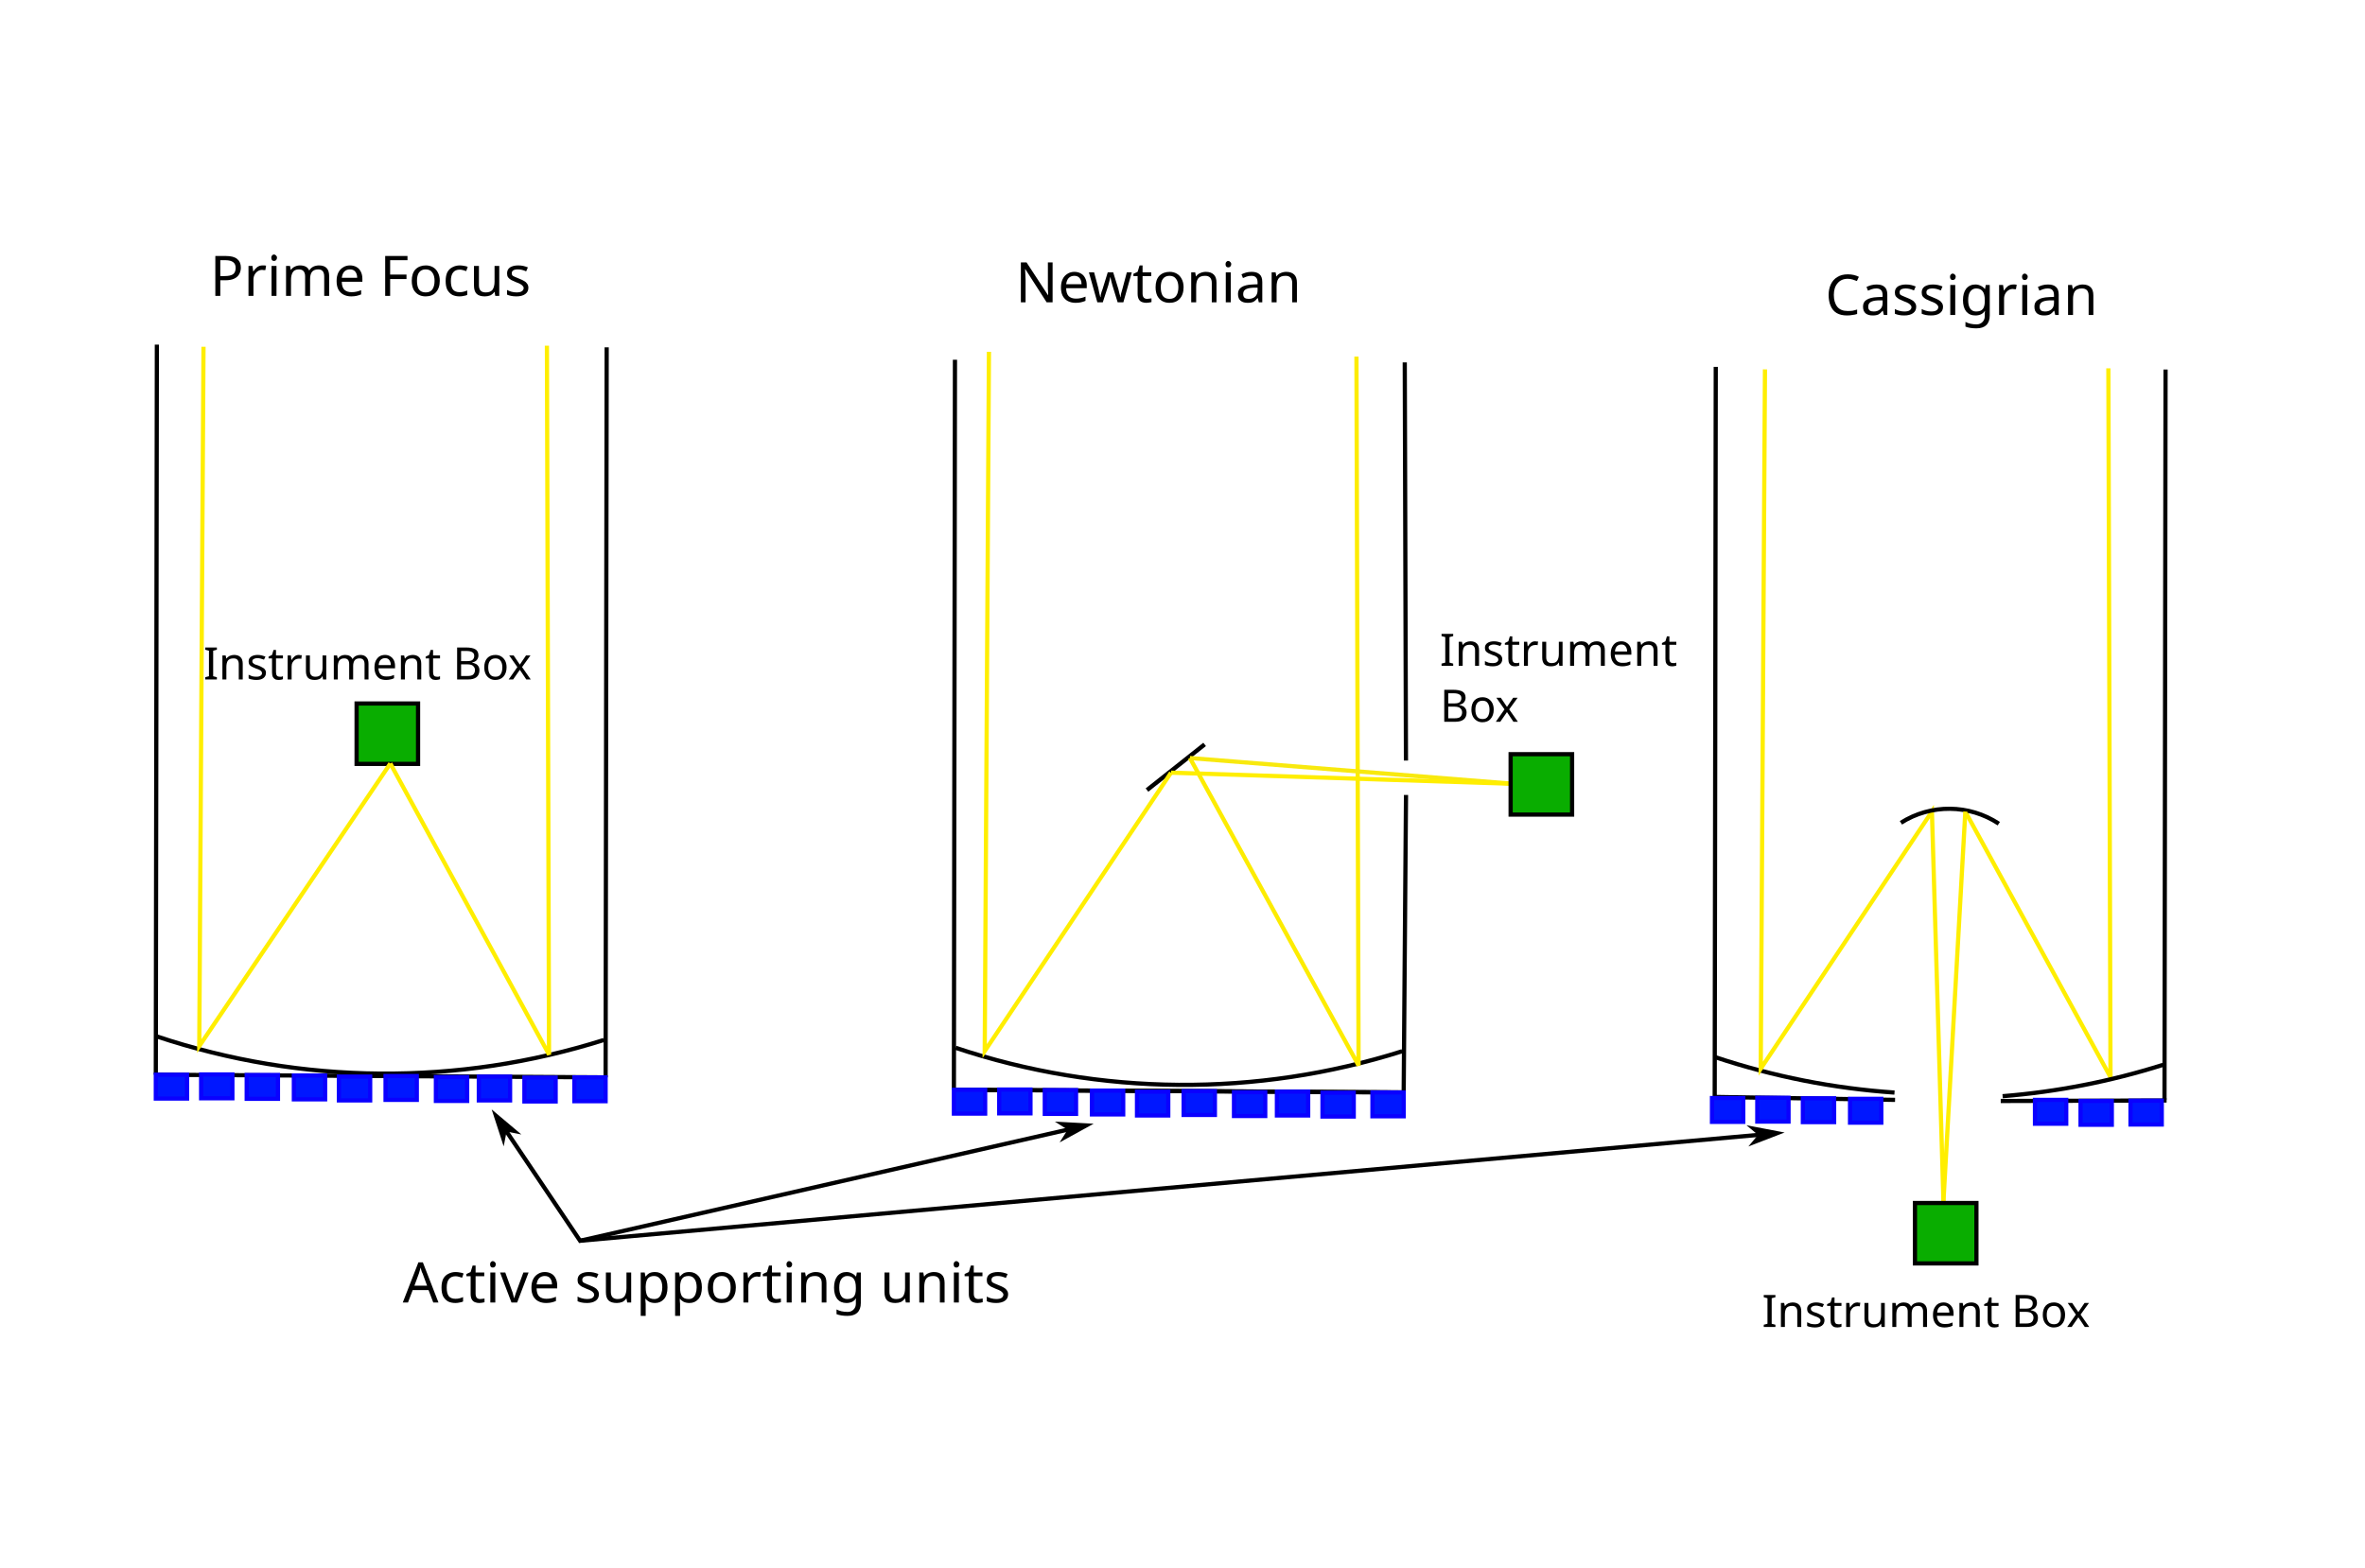
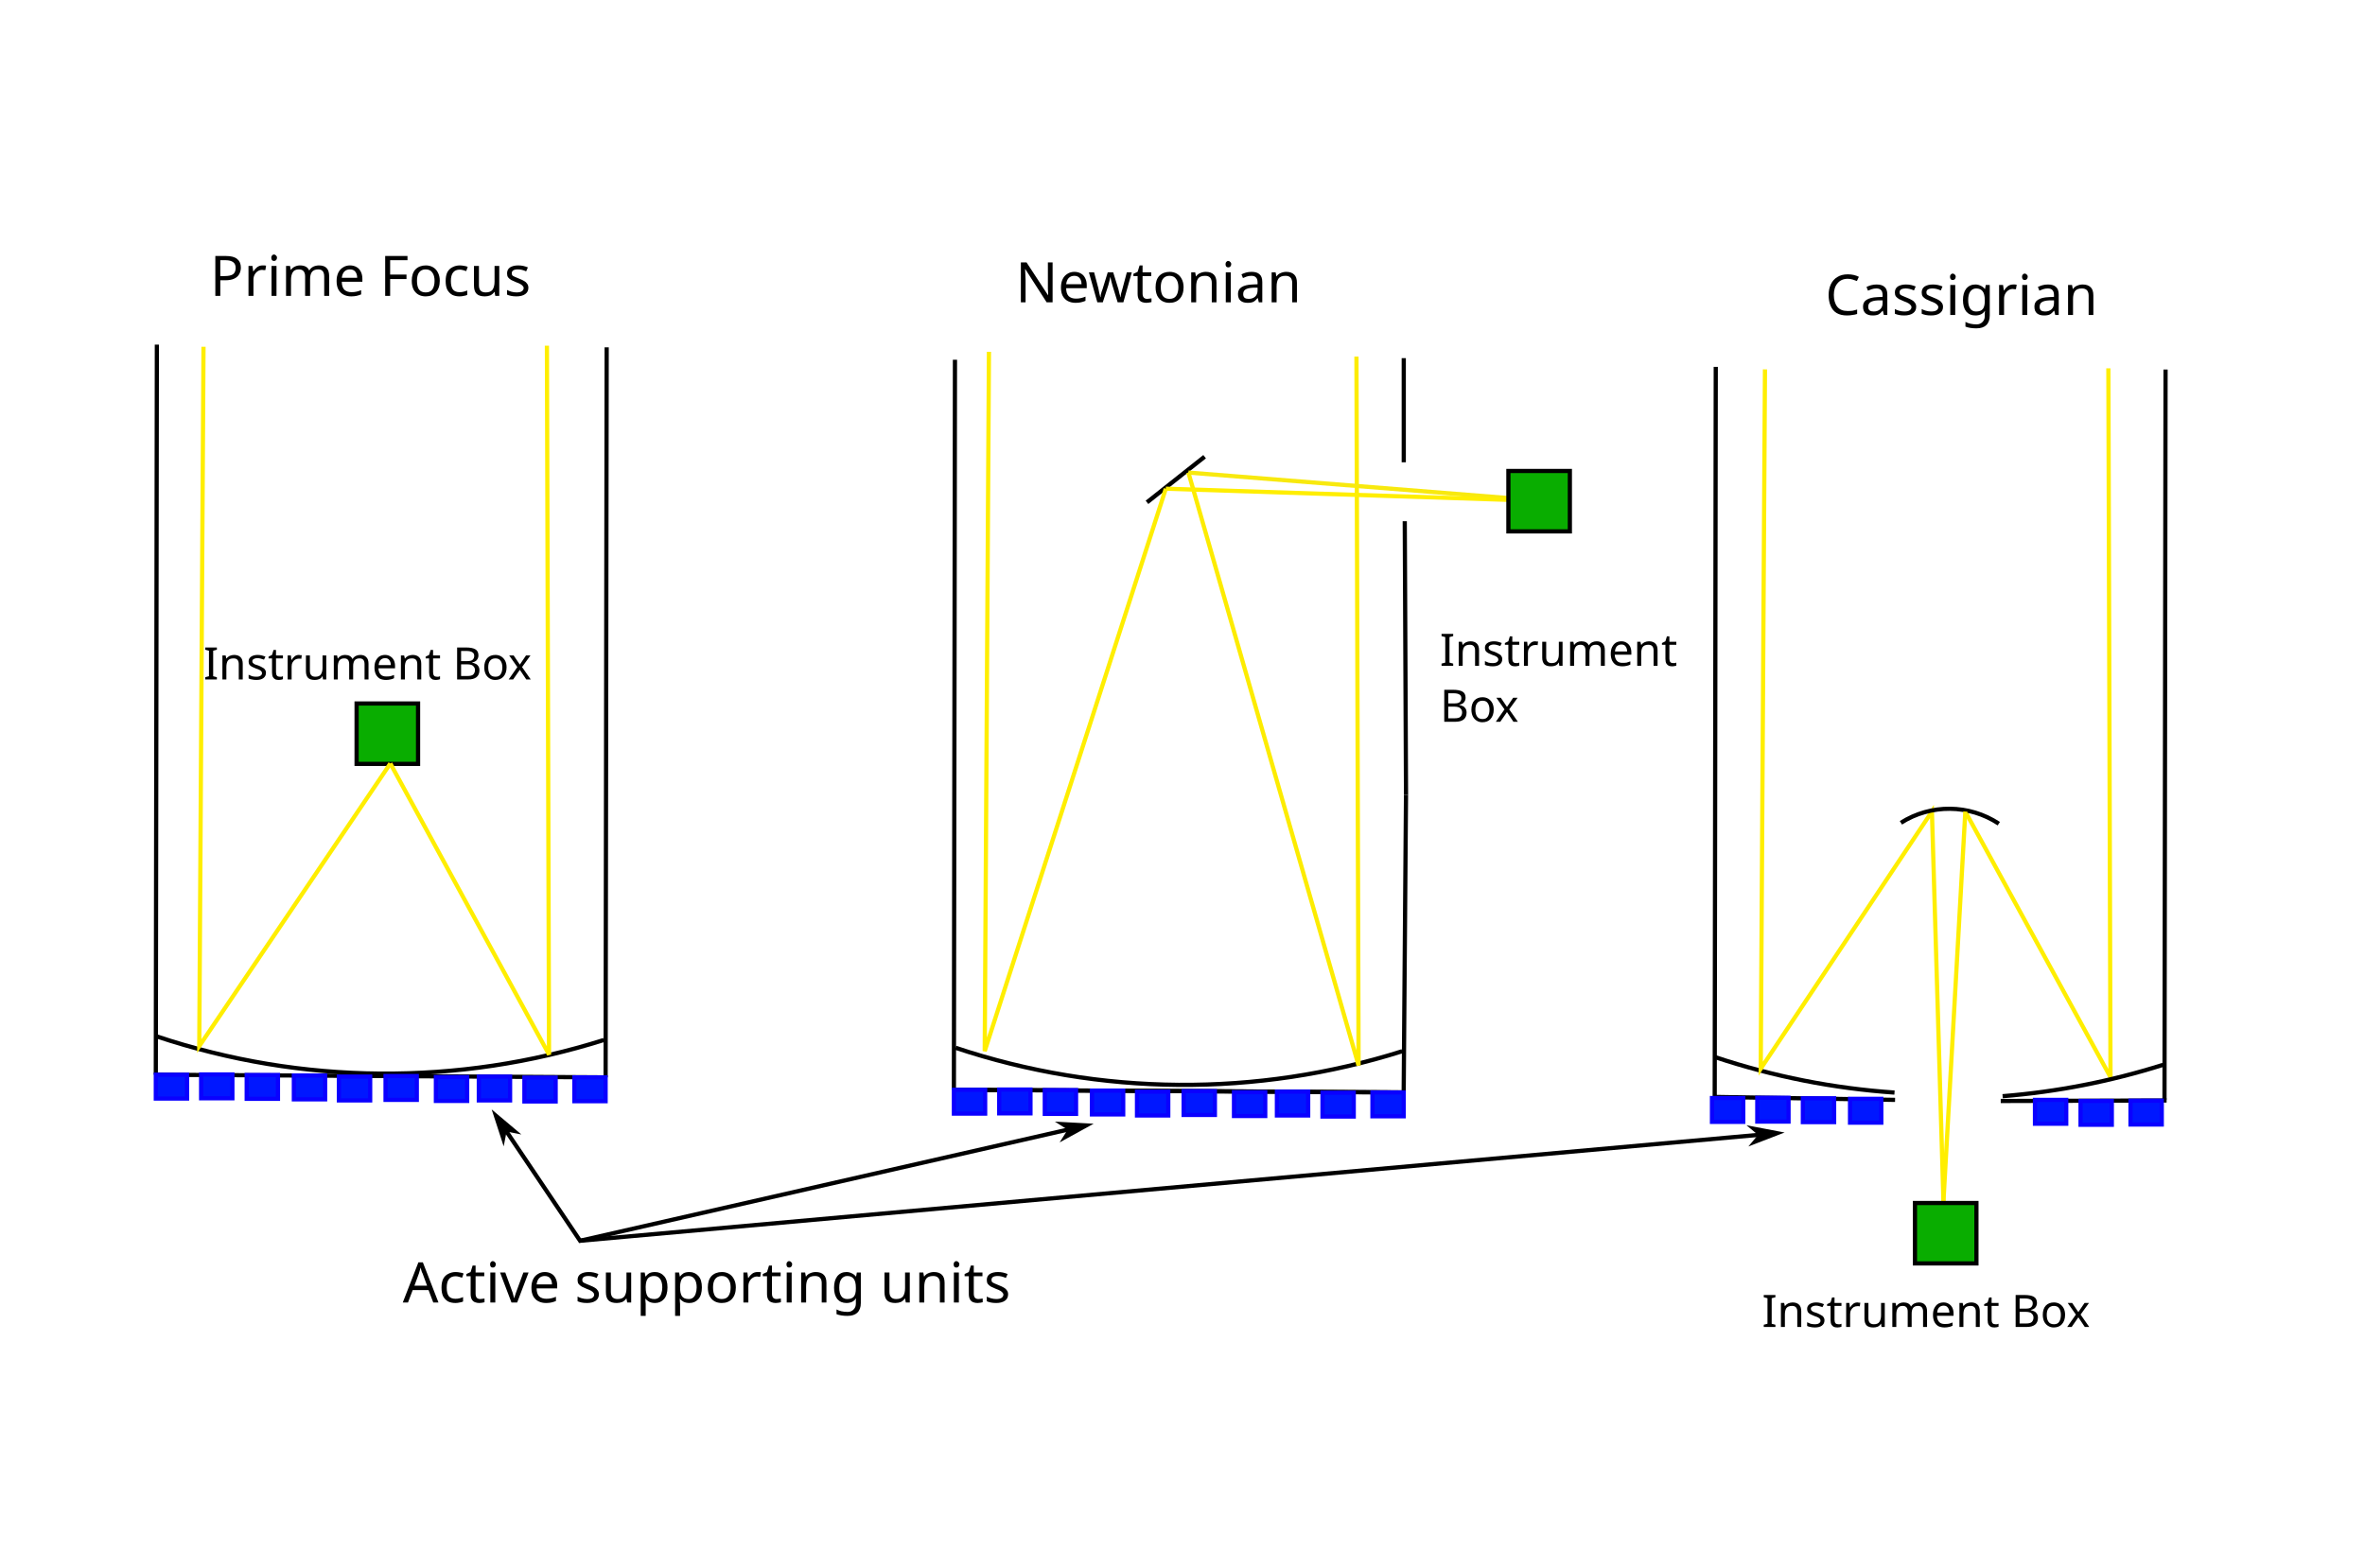
<svg xmlns="http://www.w3.org/2000/svg" width="149.091mm" height="98.841mm" viewBox="0 0 149.091 98.841" version="1.1" id="svg8">
  <defs id="defs2">
    <marker orient="auto" refY="0.0" refX="0.0" id="Arrow1Mstart" style="overflow:visible">
      <path id="path1326" d="M 0.0,0.0 L 5.0,-5.0 L -12.5,0.0 L 5.0,5.0 L 0.0,0.0 z " style="fill-rule:evenodd;stroke:#000000;stroke-width:1pt;stroke-opacity:1;fill:#000000;fill-opacity:1" transform="scale(0.4) translate(10,0)" />
    </marker>
    <marker orient="auto" refY="0.0" refX="0.0" id="marker1602" style="overflow:visible;">
      <path id="path1600" d="M 0.0,0.0 L 5.0,-5.0 L -12.5,0.0 L 5.0,5.0 L 0.0,0.0 z " style="fill-rule:evenodd;stroke:#000000;stroke-width:1pt;stroke-opacity:1;fill:#000000;fill-opacity:1" transform="scale(0.4) rotate(180) translate(10,0)" />
    </marker>
    <marker orient="auto" refY="0.0" refX="0.0" id="marker1586" style="overflow:visible;">
      <path id="path1584" d="M 0.0,0.0 L 5.0,-5.0 L -12.5,0.0 L 5.0,5.0 L 0.0,0.0 z " style="fill-rule:evenodd;stroke:#000000;stroke-width:1pt;stroke-opacity:1;fill:#000000;fill-opacity:1" transform="scale(0.4) rotate(180) translate(10,0)" />
    </marker>
    <marker orient="auto" refY="0.0" refX="0.0" id="Arrow1Mend" style="overflow:visible;">
      <path id="path1329" d="M 0.0,0.0 L 5.0,-5.0 L -12.5,0.0 L 5.0,5.0 L 0.0,0.0 z " style="fill-rule:evenodd;stroke:#000000;stroke-width:1pt;stroke-opacity:1;fill:#000000;fill-opacity:1" transform="scale(0.4) rotate(180) translate(10,0)" />
    </marker>
    <marker orient="auto" refY="0" refX="0" id="Arrow1Send" style="overflow:visible">
      <path id="path1020" d="M 0,0 5,-5 -12.5,0 5,5 Z" style="fill:#7e7e7e;fill-opacity:1;fill-rule:evenodd;stroke:#7e7e7e;stroke-width:1pt;stroke-opacity:1" transform="matrix(-0.2,0,0,-0.2,-1.2,0)" />
    </marker>
    <marker orient="auto" refY="0" refX="0" id="Arrow1Sstart" style="overflow:visible">
      <path id="path1017" d="M 0,0 5,-5 -12.5,0 5,5 Z" style="fill:#7e7e7e;fill-opacity:1;fill-rule:evenodd;stroke:#7e7e7e;stroke-width:1pt;stroke-opacity:1" transform="matrix(0.2,0,0,0.2,1.2,0)" />
    </marker>
    <marker orient="auto" refY="0" refX="0" id="Arrow1Sstart-3" style="overflow:visible">
      <path id="path1017-6" d="M 0,0 5,-5 -12.5,0 5,5 Z" style="fill:#7e7e7e;fill-opacity:1;fill-rule:evenodd;stroke:#7e7e7e;stroke-width:1pt;stroke-opacity:1" transform="matrix(0.2,0,0,0.2,1.2,0)" />
    </marker>
    <marker orient="auto" refY="0" refX="0" id="Arrow1Send-0" style="overflow:visible">
      <path id="path1020-6" d="M 0,0 5,-5 -12.5,0 5,5 Z" style="fill:#7e7e7e;fill-opacity:1;fill-rule:evenodd;stroke:#7e7e7e;stroke-width:1pt;stroke-opacity:1" transform="matrix(-0.2,0,0,-0.2,-1.2,0)" />
    </marker>
  </defs>
  <g id="layer1" transform="translate(-11.58497,-186.6307)">
    <path style="fill:none;stroke:#000000;stroke-width:0.265px;stroke-linecap:butt;stroke-linejoin:miter;stroke-opacity:1" d="m 21.474,208.364 -0.067,46.037" id="path873" />
    <path style="fill:none;stroke:#000000;stroke-width:0.265px;stroke-linecap:butt;stroke-linejoin:miter;stroke-opacity:1" d="m 49.83,208.532 -0.067,46.037" id="path873-3" />
    <path style="fill:none;stroke:#000000;stroke-width:0.265px;stroke-linecap:butt;stroke-linejoin:miter;stroke-opacity:1" d="m 21.407,254.402 28.356,0.167" id="path890" />
    <path style="fill:none;stroke:#000000;stroke-width:0.265px;stroke-linecap:butt;stroke-linejoin:miter;stroke-opacity:1" d="m 71.786,209.315 -0.067,46.037" id="path873-6" />
-     <path style="fill:none;stroke:#000000;stroke-width:0.265px;stroke-linecap:butt;stroke-linejoin:miter;stroke-opacity:1" d="m 100.142,209.482 0.075,25.107" id="path873-3-7" />
+     <path style="fill:none;stroke:#000000;stroke-width:0.265px;stroke-linecap:butt;stroke-linejoin:miter;stroke-opacity:1" d="m 100.142,219.499 0.079,17.261" id="path873-3-7" />
    <path style="fill:none;stroke:#000000;stroke-width:0.265px;stroke-linecap:butt;stroke-linejoin:miter;stroke-opacity:1" d="m 71.719,255.353 28.356,0.167" id="path890-5" />
    <path style="fill:none;stroke:#000000;stroke-width:0.265px;stroke-linecap:butt;stroke-linejoin:miter;stroke-opacity:1" d="m 119.748,209.765 -0.067,46.037" id="path873-35" />
    <path style="fill:none;stroke:#000000;stroke-width:0.265px;stroke-linecap:butt;stroke-linejoin:miter;stroke-opacity:1" d="m 148.103,209.932 -0.067,46.037" id="path873-3-6" />
    <path style="fill:none;stroke:#000000;stroke-width:0.265px;stroke-linecap:butt;stroke-linejoin:miter;stroke-opacity:1" d="m 119.681,255.802 11.37,0.186" id="path890-2" />
    <rect style="fill:#09ad00;fill-opacity:1;stroke:#000000;stroke-width:0.265;stroke-linejoin:miter;stroke-miterlimit:4;stroke-dasharray:none;stroke-dashoffset:0;stroke-opacity:1;paint-order:fill markers stroke" id="rect923" width="3.875" height="3.809" x="34.065" y="230.992" />
    <path style="fill:none;fill-opacity:1;stroke:#000000;stroke-width:0.265;stroke-linejoin:miter;stroke-miterlimit:4;stroke-dasharray:none;stroke-dashoffset:0;stroke-opacity:1;paint-order:fill markers stroke" id="path925" d="M 49.648,252.213 A 45.569,45.569 0 0 1 21.496,251.996" />
    <path style="fill:none;fill-opacity:1;stroke:#000000;stroke-width:0.265;stroke-linejoin:miter;stroke-miterlimit:4;stroke-dasharray:none;stroke-dashoffset:0;stroke-opacity:1;paint-order:fill markers stroke" id="path925-9" d="M 99.98,252.921 A 45.569,45.569 0 0 1 71.828,252.704" />
    <path style="fill:none;fill-opacity:1;stroke:#000000;stroke-width:0.265;stroke-linejoin:miter;stroke-miterlimit:4;stroke-dasharray:none;stroke-dashoffset:0;stroke-opacity:1;paint-order:fill markers stroke" id="path925-1" d="m 131.016,255.528 a 45.569,45.569 0 0 1 -11.297,-2.232" />
    <path style="fill:none;stroke:#ffee00;stroke-width:0.265px;stroke-linecap:butt;stroke-linejoin:miter;stroke-opacity:1" d="M 24.414,208.498 24.147,252.598 36.192,234.777" id="path948" />
    <path style="fill:none;stroke:#ffee00;stroke-width:0.265px;stroke-linecap:butt;stroke-linejoin:miter;stroke-opacity:1" d="M 46.063,208.431 46.196,253.132 36.192,234.777" id="path950" />
-     <path style="fill:none;stroke:#000000;stroke-width:0.269px;stroke-linecap:butt;stroke-linejoin:miter;stroke-opacity:1" d="m 83.892,236.451 3.633,-2.878" id="path955" />
-     <path style="fill:none;stroke:#fdec00;stroke-width:0.265px;stroke-linecap:butt;stroke-linejoin:miter;stroke-opacity:1" d="m 97.096,209.117 0.134,44.701 -10.632,-19.386" id="path950-2" />
-     <path style="fill:none;stroke:#ffee00;stroke-width:0.265px;stroke-linecap:butt;stroke-linejoin:miter;stroke-opacity:1" d="m 73.929,208.816 -0.267,44.099 11.746,-17.561" id="path948-7" />
+     <path style="fill:none;stroke:#000000;stroke-width:0.269px;stroke-linecap:butt;stroke-linejoin:miter;stroke-opacity:1" d="m 83.892,218.308 3.633,-2.878" id="path955" />
+     <path style="fill:none;stroke:#fdec00;stroke-width:0.265px;stroke-linecap:butt;stroke-linejoin:miter;stroke-opacity:1" d="M 97.096,209.117 97.23,253.818 86.503,216.431" id="path950-2" />
+     <path style="fill:none;stroke:#ffee00;stroke-width:0.265px;stroke-linecap:butt;stroke-linejoin:miter;stroke-opacity:1" d="m 73.929,208.816 -0.267,44.099 11.415,-35.467" id="path948-7" />
    <path style="fill:none;stroke:#000000;stroke-width:0.265px;stroke-linecap:butt;stroke-linejoin:miter;stroke-opacity:1" d="M 86.564,234.983 Z" id="path987" />
-     <path style="fill:none;stroke:#f8e90e;stroke-width:0.265px;stroke-linecap:butt;stroke-linejoin:miter;stroke-opacity:1" d="m 86.597,234.432 20.436,1.628" id="path989" />
-     <path style="fill:none;stroke:#ffee00;stroke-width:0.265px;stroke-linecap:butt;stroke-linejoin:miter;stroke-opacity:1" d="m 85.408,235.355 21.626,0.705" id="path991" />
+     <path style="fill:none;stroke:#f8e90e;stroke-width:0.265px;stroke-linecap:butt;stroke-linejoin:miter;stroke-opacity:1" d="m 86.503,216.431 20.436,1.628" id="path989" />
+     <path style="fill:none;stroke:#ffee00;stroke-width:0.265px;stroke-linecap:butt;stroke-linejoin:miter;stroke-opacity:1" d="m 85.077,217.448 21.626,0.705" id="path991" />
    <path style="fill:none;stroke:#000000;stroke-width:0.265px;stroke-linecap:butt;stroke-linejoin:miter;stroke-opacity:1" d="m 100.22,236.76 -0.146,18.759" id="path993" />
    <path style="fill:none;stroke:#ffee00;stroke-width:0.265px;stroke-linecap:butt;stroke-linejoin:miter;stroke-opacity:1" d="m 122.85,209.923 -0.267,44.099 10.792,-16.217 0.726,24.592" id="path948-9" />
    <path style="fill:none;stroke:#ffee00;stroke-width:0.265px;stroke-linecap:butt;stroke-linejoin:miter;stroke-opacity:1" d="m 144.498,209.857 0.134,44.701 -9.153,-16.752" id="path950-3" />
    <path style="fill:none;fill-opacity:1;stroke:#000000;stroke-width:0.265;stroke-linejoin:miter;stroke-miterlimit:4;stroke-dasharray:none;stroke-dashoffset:0;stroke-opacity:1;paint-order:fill markers stroke" id="path1040" d="m 131.419,238.515 a 5.679,5.679 0 0 1 6.172,0.056" />
    <path style="fill:none;fill-opacity:1;stroke:#000000;stroke-width:0.265;stroke-linejoin:miter;stroke-miterlimit:4;stroke-dasharray:none;stroke-dashoffset:0;stroke-opacity:1;paint-order:fill markers stroke" id="path925-1-6" d="m 147.938,253.78 a 45.569,45.569 0 0 1 -10.107,1.976" />
    <path style="fill:none;stroke:#000000;stroke-width:0.265px;stroke-linecap:butt;stroke-linejoin:miter;stroke-opacity:1" d="m 137.712,256.058 10.456,-0.032" id="path1057" />
    <path style="fill:none;stroke:#ffee00;stroke-width:0.265px;stroke-linecap:butt;stroke-linejoin:miter;stroke-opacity:1" d="m 135.48,237.806 -1.379,24.592" id="path1059" />
    <rect style="fill:#09ad00;fill-opacity:1;stroke:#000000;stroke-width:0.265;stroke-linejoin:miter;stroke-miterlimit:4;stroke-dasharray:none;stroke-dashoffset:0;stroke-opacity:1;paint-order:fill markers stroke" id="rect923-0" width="3.875" height="3.809" x="132.305" y="262.492" />
    <rect style="fill:#0017ff;fill-opacity:1;stroke:#0a00ff;stroke-width:0.265;stroke-linejoin:miter;stroke-miterlimit:4;stroke-dasharray:none;stroke-dashoffset:0;stroke-opacity:1;paint-order:fill markers stroke" id="rect1076" width="1.971" height="1.503" x="21.407" y="254.402" />
    <rect style="fill:#0017ff;fill-opacity:1;stroke:#0a00ff;stroke-width:0.265;stroke-linejoin:miter;stroke-miterlimit:4;stroke-dasharray:none;stroke-dashoffset:0;stroke-opacity:1;paint-order:fill markers stroke" id="rect1076-6" width="1.971" height="1.503" x="24.264" y="254.385" />
    <rect style="fill:#0017ff;fill-opacity:1;stroke:#0a00ff;stroke-width:0.265;stroke-linejoin:miter;stroke-miterlimit:4;stroke-dasharray:none;stroke-dashoffset:0;stroke-opacity:1;paint-order:fill markers stroke" id="rect1076-6-2" width="1.971" height="1.503" x="27.137" y="254.418" />
    <rect style="fill:#0017ff;fill-opacity:1;stroke:#0a00ff;stroke-width:0.265;stroke-linejoin:miter;stroke-miterlimit:4;stroke-dasharray:none;stroke-dashoffset:0;stroke-opacity:1;paint-order:fill markers stroke" id="rect1076-6-6" width="1.971" height="1.503" x="30.11" y="254.452" />
    <rect style="fill:#0017ff;fill-opacity:1;stroke:#0a00ff;stroke-width:0.265;stroke-linejoin:miter;stroke-miterlimit:4;stroke-dasharray:none;stroke-dashoffset:0;stroke-opacity:1;paint-order:fill markers stroke" id="rect1076-6-1" width="1.971" height="1.503" x="32.95" y="254.519" />
    <rect style="fill:#0017ff;fill-opacity:1;stroke:#0a00ff;stroke-width:0.265;stroke-linejoin:miter;stroke-miterlimit:4;stroke-dasharray:none;stroke-dashoffset:0;stroke-opacity:1;paint-order:fill markers stroke" id="rect1076-6-8" width="1.971" height="1.503" x="35.89" y="254.485" />
    <rect style="fill:#0017ff;fill-opacity:1;stroke:#0a00ff;stroke-width:0.265;stroke-linejoin:miter;stroke-miterlimit:4;stroke-dasharray:none;stroke-dashoffset:0;stroke-opacity:1;paint-order:fill markers stroke" id="rect1076-6-7" width="1.971" height="1.503" x="39.064" y="254.552" />
    <rect style="fill:#0017ff;fill-opacity:1;stroke:#0a00ff;stroke-width:0.265;stroke-linejoin:miter;stroke-miterlimit:4;stroke-dasharray:none;stroke-dashoffset:0;stroke-opacity:1;paint-order:fill markers stroke" id="rect1076-6-9" width="1.971" height="1.503" x="41.77" y="254.519" />
    <rect style="fill:#0017ff;fill-opacity:1;stroke:#0a00ff;stroke-width:0.265;stroke-linejoin:miter;stroke-miterlimit:4;stroke-dasharray:none;stroke-dashoffset:0;stroke-opacity:1;paint-order:fill markers stroke" id="rect1076-6-20" width="1.971" height="1.503" x="44.643" y="254.585" />
    <rect style="fill:#0017ff;fill-opacity:1;stroke:#0a00ff;stroke-width:0.265;stroke-linejoin:miter;stroke-miterlimit:4;stroke-dasharray:none;stroke-dashoffset:0;stroke-opacity:1;paint-order:fill markers stroke" id="rect1076-6-23" width="1.971" height="1.503" x="47.792" y="254.569" />
    <path style="fill:none;stroke:#000000;stroke-width:0.265px;stroke-linecap:butt;stroke-linejoin:miter;stroke-opacity:1" d="m 71.719,255.352 28.356,0.167" id="path890-7" />
    <rect style="fill:#0017ff;fill-opacity:1;stroke:#0a00ff;stroke-width:0.265;stroke-linejoin:miter;stroke-miterlimit:4;stroke-dasharray:none;stroke-dashoffset:0;stroke-opacity:1;paint-order:fill markers stroke" id="rect1076-5" width="1.971" height="1.503" x="71.719" y="255.352" />
    <rect style="fill:#0017ff;fill-opacity:1;stroke:#0a00ff;stroke-width:0.265;stroke-linejoin:miter;stroke-miterlimit:4;stroke-dasharray:none;stroke-dashoffset:0;stroke-opacity:1;paint-order:fill markers stroke" id="rect1076-6-92" width="1.971" height="1.503" x="74.576" y="255.336" />
    <rect style="fill:#0017ff;fill-opacity:1;stroke:#0a00ff;stroke-width:0.265;stroke-linejoin:miter;stroke-miterlimit:4;stroke-dasharray:none;stroke-dashoffset:0;stroke-opacity:1;paint-order:fill markers stroke" id="rect1076-6-2-2" width="1.971" height="1.503" x="77.449" y="255.369" />
    <rect style="fill:#0017ff;fill-opacity:1;stroke:#0a00ff;stroke-width:0.265;stroke-linejoin:miter;stroke-miterlimit:4;stroke-dasharray:none;stroke-dashoffset:0;stroke-opacity:1;paint-order:fill markers stroke" id="rect1076-6-6-8" width="1.971" height="1.503" x="80.422" y="255.403" />
    <rect style="fill:#0017ff;fill-opacity:1;stroke:#0a00ff;stroke-width:0.265;stroke-linejoin:miter;stroke-miterlimit:4;stroke-dasharray:none;stroke-dashoffset:0;stroke-opacity:1;paint-order:fill markers stroke" id="rect1076-6-1-9" width="1.971" height="1.503" x="83.262" y="255.469" />
    <rect style="fill:#0017ff;fill-opacity:1;stroke:#0a00ff;stroke-width:0.265;stroke-linejoin:miter;stroke-miterlimit:4;stroke-dasharray:none;stroke-dashoffset:0;stroke-opacity:1;paint-order:fill markers stroke" id="rect1076-6-8-7" width="1.971" height="1.503" x="86.202" y="255.436" />
    <rect style="fill:#0017ff;fill-opacity:1;stroke:#0a00ff;stroke-width:0.265;stroke-linejoin:miter;stroke-miterlimit:4;stroke-dasharray:none;stroke-dashoffset:0;stroke-opacity:1;paint-order:fill markers stroke" id="rect1076-6-7-3" width="1.971" height="1.503" x="89.376" y="255.503" />
    <rect style="fill:#0017ff;fill-opacity:1;stroke:#0a00ff;stroke-width:0.265;stroke-linejoin:miter;stroke-miterlimit:4;stroke-dasharray:none;stroke-dashoffset:0;stroke-opacity:1;paint-order:fill markers stroke" id="rect1076-6-9-6" width="1.971" height="1.503" x="92.082" y="255.469" />
    <rect style="fill:#0017ff;fill-opacity:1;stroke:#0a00ff;stroke-width:0.265;stroke-linejoin:miter;stroke-miterlimit:4;stroke-dasharray:none;stroke-dashoffset:0;stroke-opacity:1;paint-order:fill markers stroke" id="rect1076-6-20-1" width="1.971" height="1.503" x="94.955" y="255.536" />
    <rect style="fill:#0017ff;fill-opacity:1;stroke:#0a00ff;stroke-width:0.265;stroke-linejoin:miter;stroke-miterlimit:4;stroke-dasharray:none;stroke-dashoffset:0;stroke-opacity:1;paint-order:fill markers stroke" id="rect1076-6-23-2" width="1.971" height="1.503" x="98.104" y="255.52" />
    <rect style="fill:#0017ff;fill-opacity:1;stroke:#0a00ff;stroke-width:0.265;stroke-linejoin:miter;stroke-miterlimit:4;stroke-dasharray:none;stroke-dashoffset:0;stroke-opacity:1;paint-order:fill markers stroke" id="rect1076-3" width="1.971" height="1.503" x="119.509" y="255.872" />
    <rect style="fill:#0017ff;fill-opacity:1;stroke:#0a00ff;stroke-width:0.265;stroke-linejoin:miter;stroke-miterlimit:4;stroke-dasharray:none;stroke-dashoffset:0;stroke-opacity:1;paint-order:fill markers stroke" id="rect1076-6-19" width="1.971" height="1.503" x="122.365" y="255.855" />
    <rect style="fill:#0017ff;fill-opacity:1;stroke:#0a00ff;stroke-width:0.265;stroke-linejoin:miter;stroke-miterlimit:4;stroke-dasharray:none;stroke-dashoffset:0;stroke-opacity:1;paint-order:fill markers stroke" id="rect1076-6-2-4" width="1.971" height="1.503" x="125.238" y="255.888" />
    <rect style="fill:#0017ff;fill-opacity:1;stroke:#0a00ff;stroke-width:0.265;stroke-linejoin:miter;stroke-miterlimit:4;stroke-dasharray:none;stroke-dashoffset:0;stroke-opacity:1;paint-order:fill markers stroke" id="rect1076-6-6-7" width="1.971" height="1.503" x="128.212" y="255.922" />
    <rect style="fill:#0017ff;fill-opacity:1;stroke:#0a00ff;stroke-width:0.265;stroke-linejoin:miter;stroke-miterlimit:4;stroke-dasharray:none;stroke-dashoffset:0;stroke-opacity:1;paint-order:fill markers stroke" id="rect1076-6-9-0" width="1.971" height="1.503" x="139.871" y="255.989" />
    <rect style="fill:#0017ff;fill-opacity:1;stroke:#0a00ff;stroke-width:0.265;stroke-linejoin:miter;stroke-miterlimit:4;stroke-dasharray:none;stroke-dashoffset:0;stroke-opacity:1;paint-order:fill markers stroke" id="rect1076-6-20-3" width="1.971" height="1.503" x="142.744" y="256.055" />
    <rect style="fill:#0017ff;fill-opacity:1;stroke:#0a00ff;stroke-width:0.265;stroke-linejoin:miter;stroke-miterlimit:4;stroke-dasharray:none;stroke-dashoffset:0;stroke-opacity:1;paint-order:fill markers stroke" id="rect1076-6-23-6" width="1.971" height="1.503" x="145.893" y="256.039" />
    <text xml:space="preserve" style="font-style:normal;font-variant:normal;font-weight:normal;font-stretch:normal;font-size:3.528px;line-height:1.25;font-family:sans-serif;-inkscape-font-specification:'sans-serif, Normal';font-variant-ligatures:normal;font-variant-caps:normal;font-variant-numeric:normal;font-feature-settings:normal;text-align:start;letter-spacing:0px;word-spacing:0px;writing-mode:lr-tb;text-anchor:start;fill:#000000;fill-opacity:1;stroke:none;stroke-width:0.265" x="24.815" y="205.291" id="text1223">
      <tspan id="tspan1221" x="24.815" y="205.291" style="stroke-width:0.265">Prime Focus</tspan>
    </text>
    <text xml:space="preserve" style="font-style:normal;font-variant:normal;font-weight:normal;font-stretch:normal;font-size:3.528px;line-height:1.25;font-family:sans-serif;-inkscape-font-specification:'sans-serif, Normal';font-variant-ligatures:normal;font-variant-caps:normal;font-variant-numeric:normal;font-feature-settings:normal;text-align:start;letter-spacing:0px;word-spacing:0px;writing-mode:lr-tb;text-anchor:start;fill:#000000;fill-opacity:1;stroke:none;stroke-width:0.265" x="75.596" y="205.692" id="text1227">
      <tspan x="75.596" y="205.692" style="stroke-width:0.265" id="tspan1229">Newtonian</tspan>
    </text>
    <text xml:space="preserve" style="font-style:normal;font-variant:normal;font-weight:normal;font-stretch:normal;font-size:3.528px;line-height:1.25;font-family:sans-serif;-inkscape-font-specification:'sans-serif, Normal';font-variant-ligatures:normal;font-variant-caps:normal;font-variant-numeric:normal;font-feature-settings:normal;text-align:start;letter-spacing:0px;word-spacing:0px;writing-mode:lr-tb;text-anchor:start;fill:#000000;fill-opacity:1;stroke:none;stroke-width:0.265" x="126.644" y="206.494" id="text1235">
      <tspan x="126.644" y="206.494" style="stroke-width:0.265" id="tspan1237">Cassigrian</tspan>
    </text>
    <text xml:space="preserve" style="font-style:normal;font-variant:normal;font-weight:normal;font-stretch:normal;font-size:3.528px;line-height:1.25;font-family:sans-serif;-inkscape-font-specification:'sans-serif, Normal';font-variant-ligatures:normal;font-variant-caps:normal;font-variant-numeric:normal;font-feature-settings:normal;text-align:start;letter-spacing:0px;word-spacing:0px;writing-mode:lr-tb;text-anchor:start;fill:#000000;fill-opacity:1;stroke:none;stroke-width:0.265" x="24.414" y="229.479" id="text1243">
      <tspan id="tspan1241" x="24.414" y="229.479" style="font-size:2.822px;stroke-width:0.265">Instrument Box</tspan>
    </text>
    <text xml:space="preserve" style="font-style:normal;font-variant:normal;font-weight:normal;font-stretch:normal;font-size:3.528px;line-height:1.25;font-family:sans-serif;-inkscape-font-specification:'sans-serif, Normal';font-variant-ligatures:normal;font-variant-caps:normal;font-variant-numeric:normal;font-feature-settings:normal;text-align:start;letter-spacing:0px;word-spacing:0px;writing-mode:lr-tb;text-anchor:start;fill:#000000;fill-opacity:1;stroke:none;stroke-width:0.265" x="122.666" y="270.311" id="text1243-1">
      <tspan id="tspan1241-0" x="122.666" y="270.311" style="font-size:2.822px;stroke-width:0.265">Instrument Box</tspan>
    </text>
-     <rect style="fill:#09ad00;fill-opacity:1;stroke:#000000;stroke-width:0.265;stroke-linejoin:miter;stroke-miterlimit:4;stroke-dasharray:none;stroke-dashoffset:0;stroke-opacity:1;paint-order:fill markers stroke" id="rect923-0-6" width="3.875" height="3.809" x="106.816" y="234.189" />
+     <rect style="fill:#09ad00;fill-opacity:1;stroke:#000000;stroke-width:0.265;stroke-linejoin:miter;stroke-miterlimit:4;stroke-dasharray:none;stroke-dashoffset:0;stroke-opacity:1;paint-order:fill markers stroke" id="rect923-0-6" width="3.875" height="3.809" x="106.675" y="216.33" />
    <text xml:space="preserve" style="font-style:normal;font-variant:normal;font-weight:normal;font-stretch:normal;font-size:3.528px;line-height:1;font-family:sans-serif;-inkscape-font-specification:'sans-serif, Normal';font-variant-ligatures:normal;font-variant-caps:normal;font-variant-numeric:normal;font-feature-settings:normal;text-align:start;letter-spacing:0px;word-spacing:0px;writing-mode:lr-tb;text-anchor:start;fill:#000000;fill-opacity:1;stroke:none;stroke-width:0.265" x="102.353" y="228.617" id="text1243-1-3">
      <tspan x="102.353" y="228.617" style="font-size:2.822px;line-height:1;stroke-width:0.265" id="tspan1296">Instrument</tspan>
      <tspan x="102.353" y="232.144" style="font-size:2.822px;line-height:1;stroke-width:0.265" id="tspan1300">Box</tspan>
    </text>
    <text xml:space="preserve" style="font-style:normal;font-variant:normal;font-weight:normal;font-stretch:normal;font-size:3.528px;line-height:1.25;font-family:sans-serif;-inkscape-font-specification:'sans-serif, Normal';font-variant-ligatures:normal;font-variant-caps:normal;font-variant-numeric:normal;font-feature-settings:normal;text-align:start;letter-spacing:0px;word-spacing:0px;writing-mode:lr-tb;text-anchor:start;fill:#000000;fill-opacity:1;stroke:none;stroke-width:0.265" x="36.976" y="268.767" id="text1304">
      <tspan id="tspan1302" x="36.976" y="268.767" style="stroke-width:0.265">Active supporting units</tspan>
    </text>
    <path style="fill:none;stroke:#000000;stroke-width:0.265px;stroke-linecap:butt;stroke-linejoin:miter;stroke-opacity:1;marker-end:url(#marker1602);marker-start:url(#Arrow1Mstart)" d="m 42.872,257.024 5.282,7.848 31.867,-7.264" id="path1316" />
    <path style="fill:none;stroke:#000000;stroke-width:0.265;stroke-linecap:butt;stroke-linejoin:miter;stroke-opacity:1;stroke-miterlimit:4;stroke-dasharray:none;marker-end:url(#Arrow1Mend)" d="M 48.154,264.872 123.568,258.093" id="path1318" />
+     <path style="fill:none;stroke:#000000;stroke-width:0.265px;stroke-linecap:butt;stroke-linejoin:miter;stroke-opacity:1" d="m 100.079,209.215 v 6.567" id="path1079" />
  </g>
</svg>
